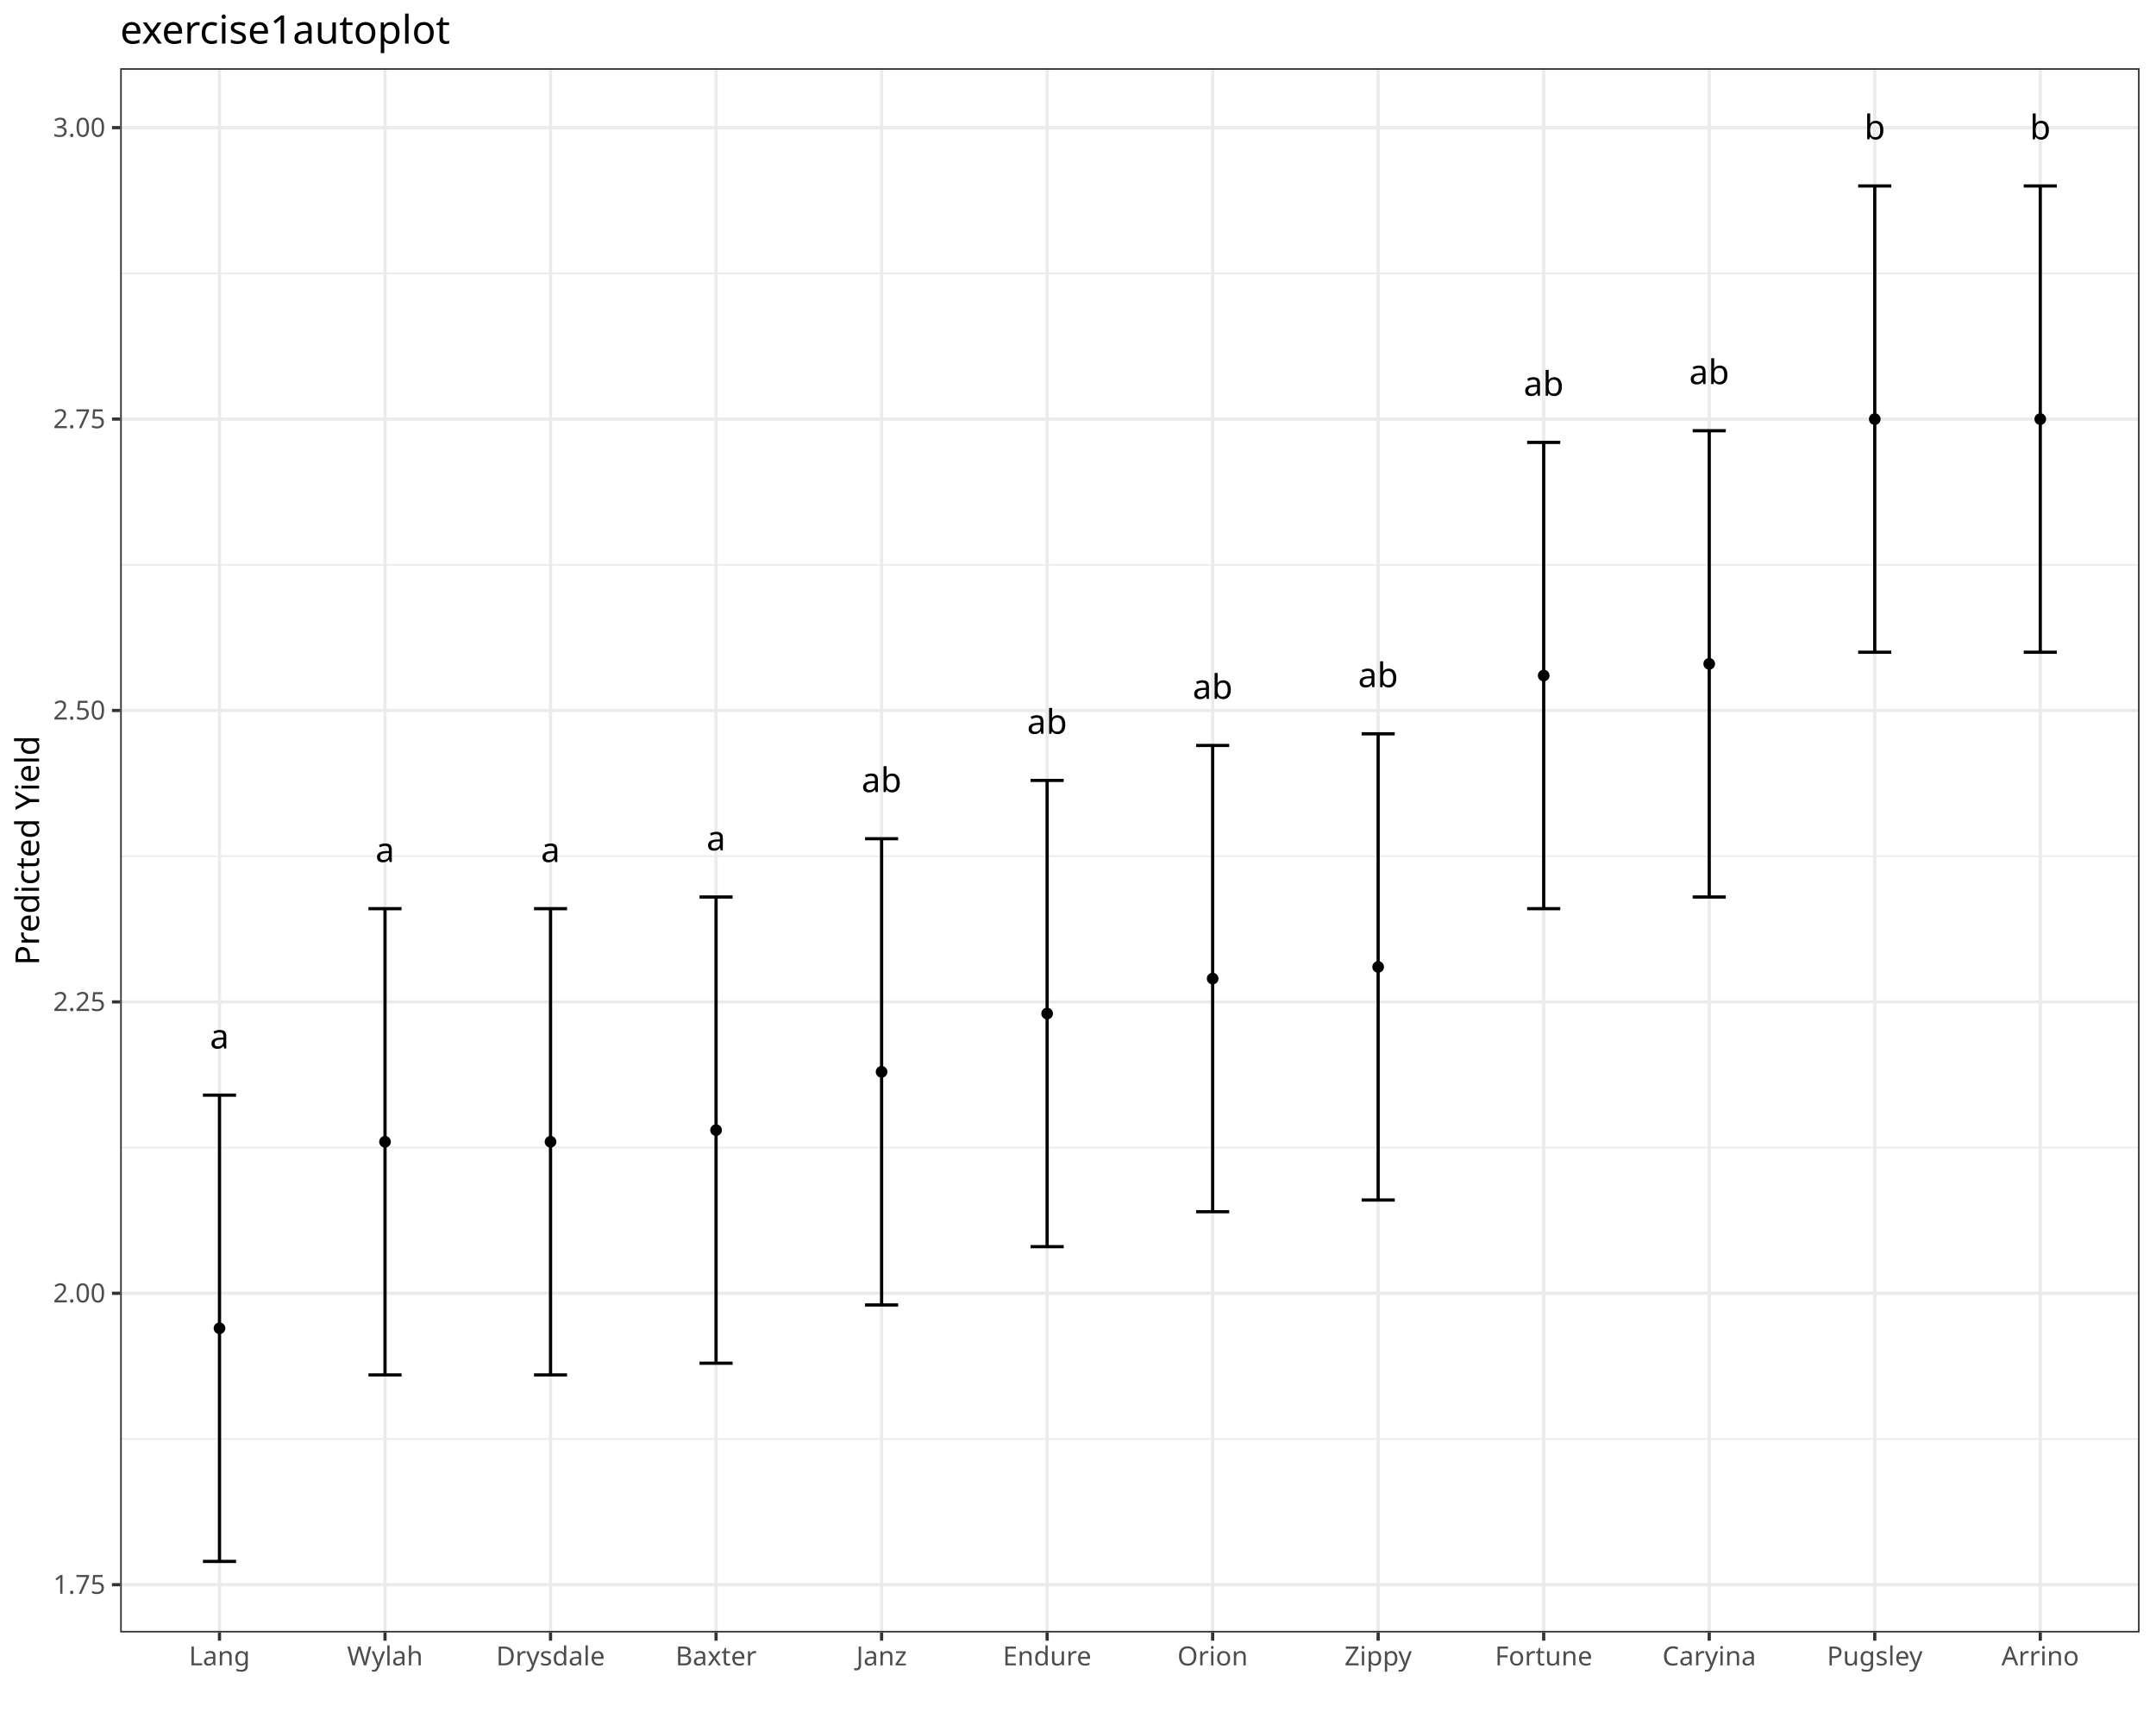
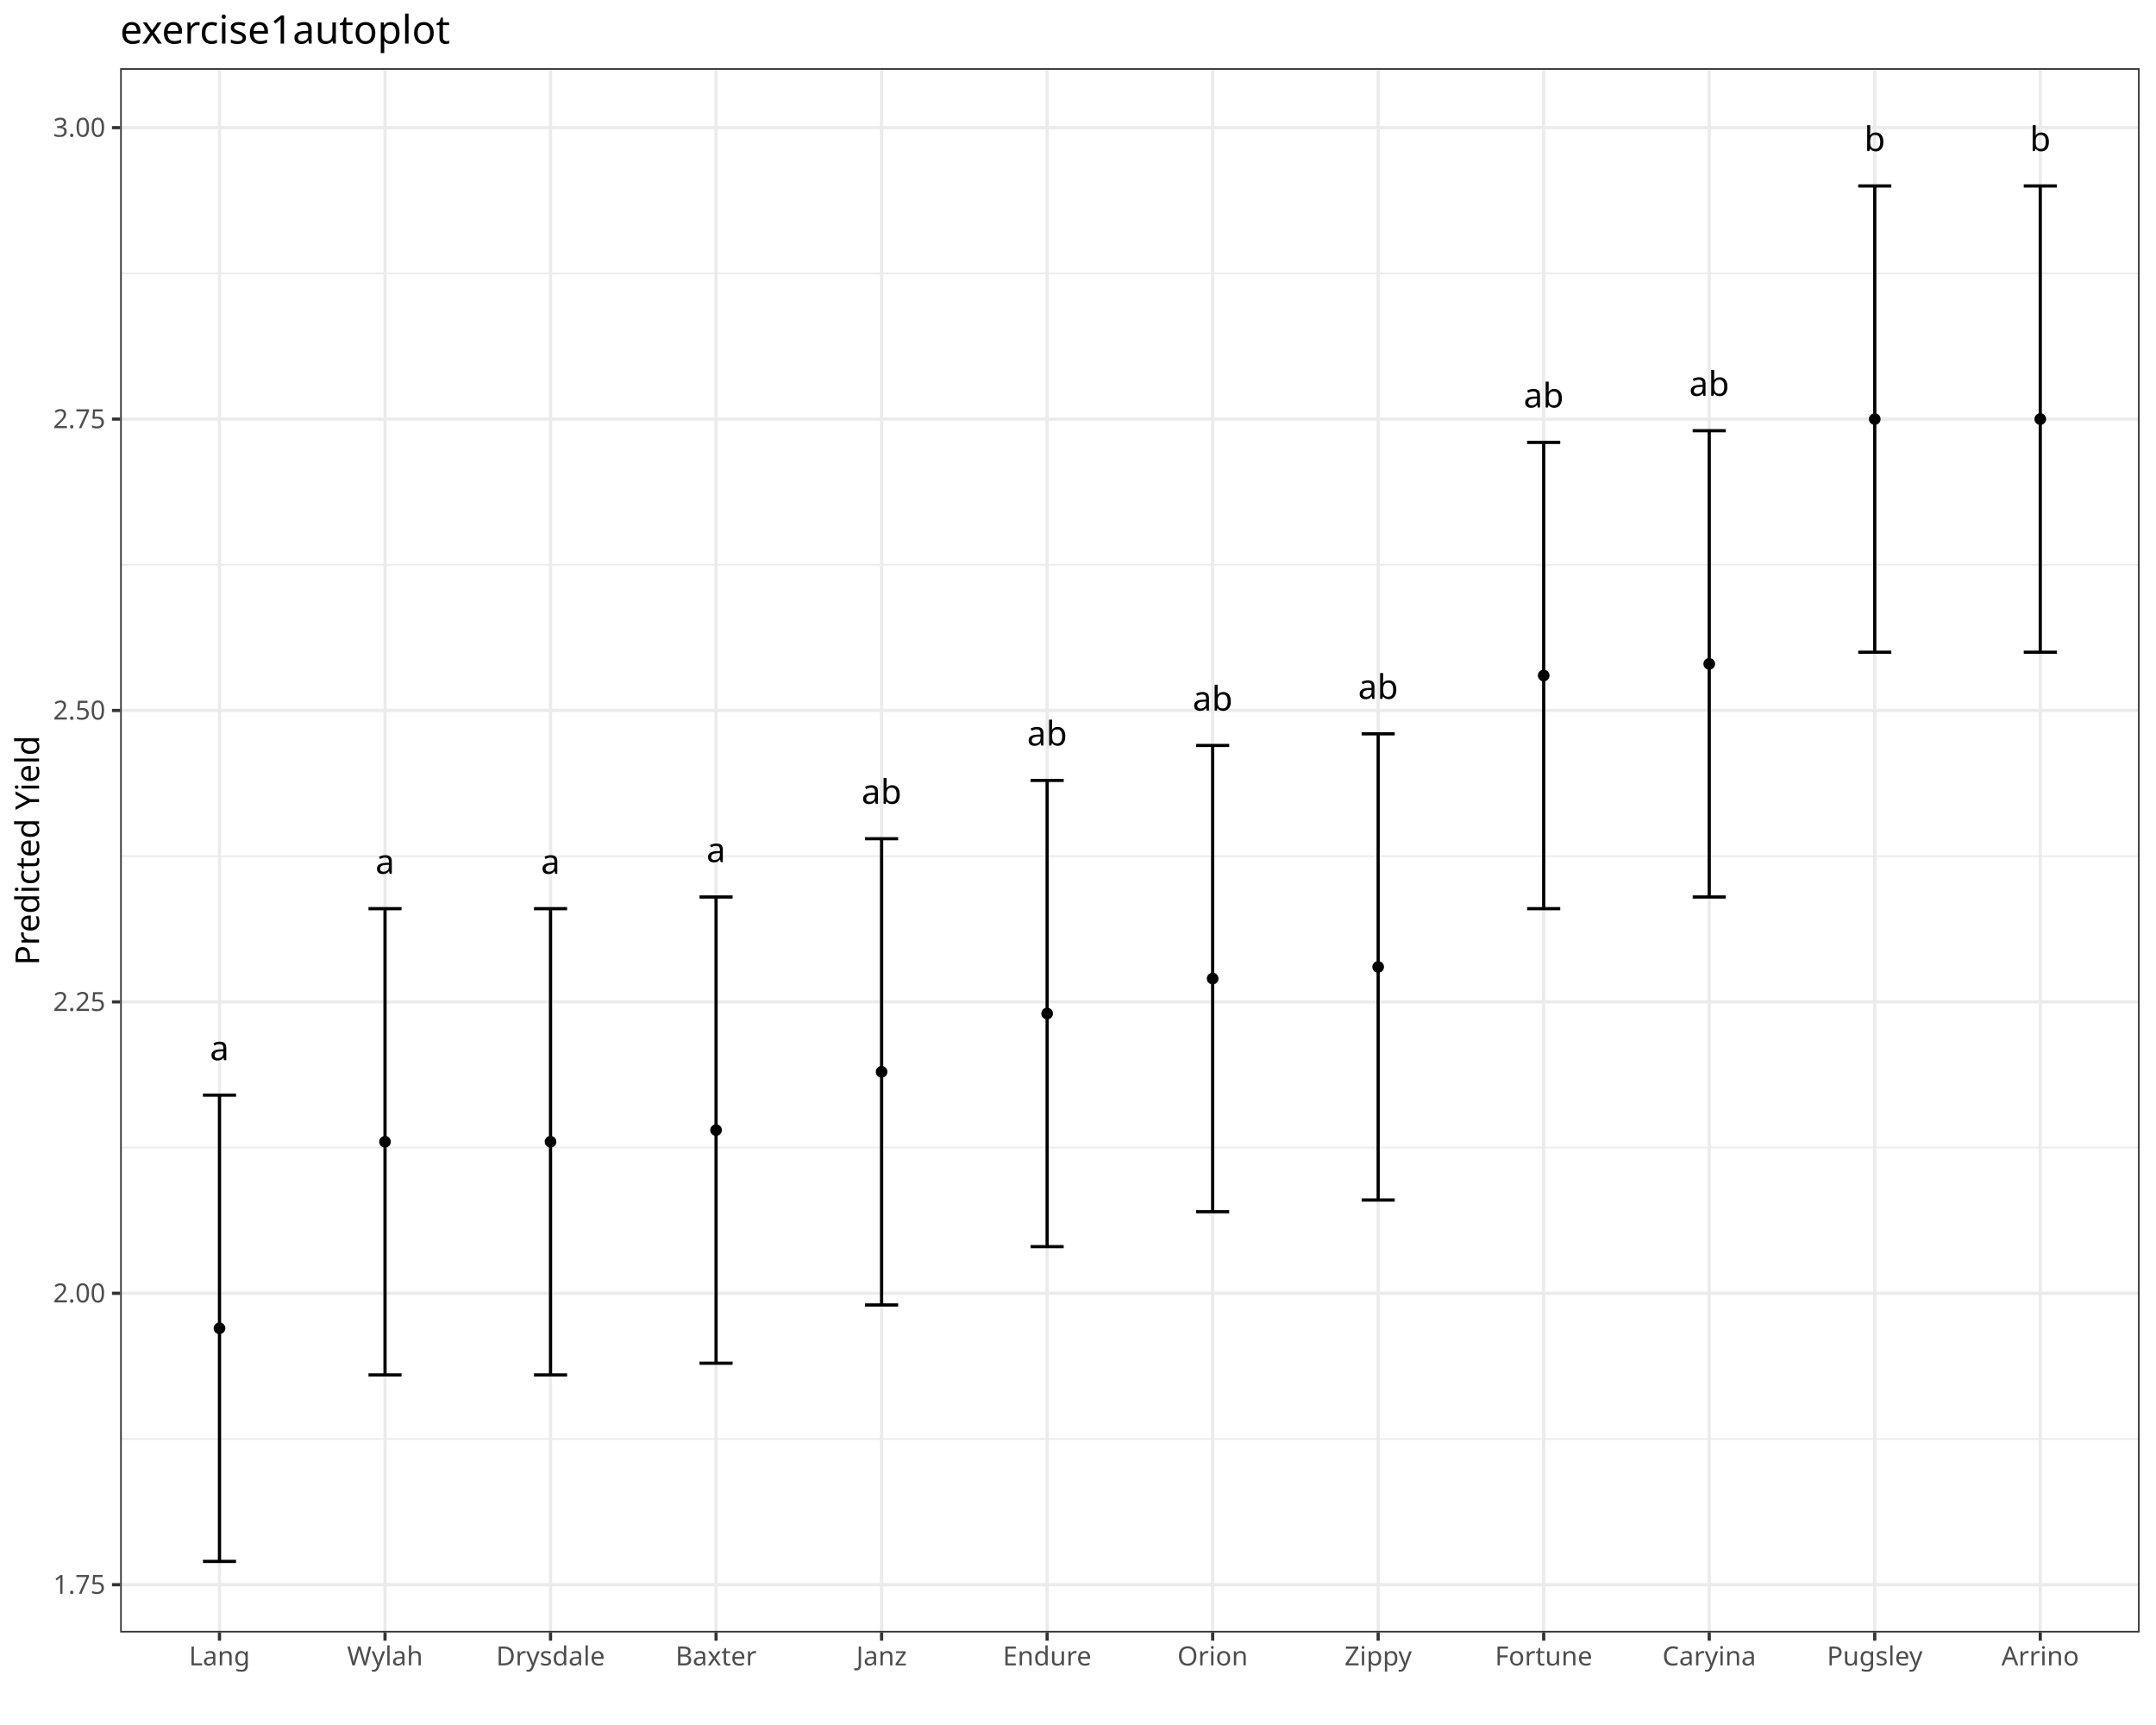
<svg xmlns="http://www.w3.org/2000/svg" class="svglite" data-engine-version="2.0" width="720.00pt" height="576.00pt" viewBox="0 0 720.00 576.00">
  <defs>
    <style type="text/css">
    .svglite line, .svglite polyline, .svglite polygon, .svglite path, .svglite rect, .svglite circle {
      fill: none;
      stroke: #000000;
      stroke-linecap: round;
      stroke-linejoin: round;
      stroke-miterlimit: 10.00;
    }
  </style>
  </defs>
  <rect width="100%" height="100%" style="stroke: none; fill: #FFFFFF;" />
  <defs>
    <clipPath id="cpMC4wMHw3MjAuMDB8MC4wMHw1NzYuMDA=">
      <rect x="0.00" y="0.00" width="720.00" height="576.00" />
    </clipPath>
  </defs>
  <g clip-path="url(#cpMC4wMHw3MjAuMDB8MC4wMHw1NzYuMDA=)">
    <rect x="0.00" y="0.00" width="720.00" height="576.00" style="stroke-width: 1.07; stroke: #FFFFFF; fill: #FFFFFF;" />
  </g>
  <defs>
    <clipPath id="cpNDAuMTN8NzE0LjUyfDIyLjc4fDU0NS4xMQ==">
      <rect x="40.13" y="22.78" width="674.39" height="522.33" />
    </clipPath>
  </defs>
  <g clip-path="url(#cpNDAuMTN8NzE0LjUyfDIyLjc4fDU0NS4xMQ==)">
    <rect x="40.13" y="22.78" width="674.39" height="522.33" style="stroke-width: 1.07; stroke: none; fill: #FFFFFF;" />
    <polyline points="40.13,480.50 714.52,480.50 " style="stroke-width: 0.53; stroke: #EBEBEB; stroke-linecap: butt;" />
    <polyline points="40.13,383.20 714.52,383.20 " style="stroke-width: 0.53; stroke: #EBEBEB; stroke-linecap: butt;" />
    <polyline points="40.13,285.89 714.52,285.89 " style="stroke-width: 0.53; stroke: #EBEBEB; stroke-linecap: butt;" />
    <polyline points="40.13,188.59 714.52,188.59 " style="stroke-width: 0.53; stroke: #EBEBEB; stroke-linecap: butt;" />
    <polyline points="40.13,91.29 714.52,91.29 " style="stroke-width: 0.53; stroke: #EBEBEB; stroke-linecap: butt;" />
    <polyline points="40.13,529.15 714.52,529.15 " style="stroke-width: 1.07; stroke: #EBEBEB; stroke-linecap: butt;" />
    <polyline points="40.13,431.85 714.52,431.85 " style="stroke-width: 1.07; stroke: #EBEBEB; stroke-linecap: butt;" />
    <polyline points="40.13,334.55 714.52,334.55 " style="stroke-width: 1.07; stroke: #EBEBEB; stroke-linecap: butt;" />
    <polyline points="40.13,237.24 714.52,237.24 " style="stroke-width: 1.07; stroke: #EBEBEB; stroke-linecap: butt;" />
    <polyline points="40.13,139.94 714.52,139.94 " style="stroke-width: 1.07; stroke: #EBEBEB; stroke-linecap: butt;" />
    <polyline points="40.13,42.63 714.52,42.63 " style="stroke-width: 1.07; stroke: #EBEBEB; stroke-linecap: butt;" />
    <polyline points="73.30,545.11 73.30,22.78 " style="stroke-width: 1.07; stroke: #EBEBEB; stroke-linecap: butt;" />
    <polyline points="128.58,545.11 128.58,22.78 " style="stroke-width: 1.07; stroke: #EBEBEB; stroke-linecap: butt;" />
    <polyline points="183.85,545.11 183.85,22.78 " style="stroke-width: 1.07; stroke: #EBEBEB; stroke-linecap: butt;" />
    <polyline points="239.13,545.11 239.13,22.78 " style="stroke-width: 1.07; stroke: #EBEBEB; stroke-linecap: butt;" />
    <polyline points="294.41,545.11 294.41,22.78 " style="stroke-width: 1.07; stroke: #EBEBEB; stroke-linecap: butt;" />
    <polyline points="349.69,545.11 349.69,22.78 " style="stroke-width: 1.07; stroke: #EBEBEB; stroke-linecap: butt;" />
    <polyline points="404.97,545.11 404.97,22.78 " style="stroke-width: 1.07; stroke: #EBEBEB; stroke-linecap: butt;" />
    <polyline points="460.24,545.11 460.24,22.78 " style="stroke-width: 1.07; stroke: #EBEBEB; stroke-linecap: butt;" />
    <polyline points="515.52,545.11 515.52,22.78 " style="stroke-width: 1.07; stroke: #EBEBEB; stroke-linecap: butt;" />
    <polyline points="570.80,545.11 570.80,22.78 " style="stroke-width: 1.07; stroke: #EBEBEB; stroke-linecap: butt;" />
    <polyline points="626.08,545.11 626.08,22.78 " style="stroke-width: 1.07; stroke: #EBEBEB; stroke-linecap: butt;" />
    <polyline points="681.35,545.11 681.35,22.78 " style="stroke-width: 1.07; stroke: #EBEBEB; stroke-linecap: butt;" />
    <polyline points="67.77,365.68 78.83,365.68 " style="stroke-width: 1.07; stroke-linecap: butt;" />
    <polyline points="73.30,365.68 73.30,521.37 " style="stroke-width: 1.07; stroke-linecap: butt;" />
    <polyline points="67.77,521.37 78.83,521.37 " style="stroke-width: 1.07; stroke-linecap: butt;" />
    <polyline points="123.05,303.41 134.10,303.41 " style="stroke-width: 1.07; stroke-linecap: butt;" />
    <polyline points="128.58,303.41 128.58,459.10 " style="stroke-width: 1.07; stroke-linecap: butt;" />
    <polyline points="123.05,459.10 134.10,459.10 " style="stroke-width: 1.07; stroke-linecap: butt;" />
    <polyline points="178.33,303.41 189.38,303.41 " style="stroke-width: 1.07; stroke-linecap: butt;" />
    <polyline points="183.85,303.41 183.85,459.10 " style="stroke-width: 1.07; stroke-linecap: butt;" />
    <polyline points="178.33,459.10 189.38,459.10 " style="stroke-width: 1.07; stroke-linecap: butt;" />
    <polyline points="233.60,299.52 244.66,299.52 " style="stroke-width: 1.07; stroke-linecap: butt;" />
    <polyline points="239.13,299.52 239.13,455.20 " style="stroke-width: 1.07; stroke-linecap: butt;" />
    <polyline points="233.60,455.20 244.66,455.20 " style="stroke-width: 1.07; stroke-linecap: butt;" />
    <polyline points="288.88,280.06 299.94,280.06 " style="stroke-width: 1.07; stroke-linecap: butt;" />
    <polyline points="294.41,280.06 294.41,435.74 " style="stroke-width: 1.07; stroke-linecap: butt;" />
    <polyline points="288.88,435.74 299.94,435.74 " style="stroke-width: 1.07; stroke-linecap: butt;" />
    <polyline points="344.16,260.59 355.22,260.59 " style="stroke-width: 1.07; stroke-linecap: butt;" />
    <polyline points="349.69,260.59 349.69,416.28 " style="stroke-width: 1.07; stroke-linecap: butt;" />
    <polyline points="344.16,416.28 355.22,416.28 " style="stroke-width: 1.07; stroke-linecap: butt;" />
    <polyline points="399.44,248.92 410.49,248.92 " style="stroke-width: 1.07; stroke-linecap: butt;" />
    <polyline points="404.97,248.92 404.97,404.61 " style="stroke-width: 1.07; stroke-linecap: butt;" />
    <polyline points="399.44,404.61 410.49,404.61 " style="stroke-width: 1.07; stroke-linecap: butt;" />
    <polyline points="454.72,245.03 465.77,245.03 " style="stroke-width: 1.07; stroke-linecap: butt;" />
    <polyline points="460.24,245.03 460.24,400.71 " style="stroke-width: 1.07; stroke-linecap: butt;" />
    <polyline points="454.72,400.71 465.77,400.71 " style="stroke-width: 1.07; stroke-linecap: butt;" />
    <polyline points="509.99,147.72 521.05,147.72 " style="stroke-width: 1.07; stroke-linecap: butt;" />
    <polyline points="515.52,147.72 515.52,303.41 " style="stroke-width: 1.07; stroke-linecap: butt;" />
    <polyline points="509.99,303.41 521.05,303.41 " style="stroke-width: 1.07; stroke-linecap: butt;" />
    <polyline points="565.27,143.83 576.33,143.83 " style="stroke-width: 1.07; stroke-linecap: butt;" />
    <polyline points="570.80,143.83 570.80,299.52 " style="stroke-width: 1.07; stroke-linecap: butt;" />
    <polyline points="565.27,299.52 576.33,299.52 " style="stroke-width: 1.07; stroke-linecap: butt;" />
    <polyline points="620.55,62.09 631.60,62.09 " style="stroke-width: 1.07; stroke-linecap: butt;" />
    <polyline points="626.08,62.09 626.08,217.78 " style="stroke-width: 1.07; stroke-linecap: butt;" />
    <polyline points="620.55,217.78 631.60,217.78 " style="stroke-width: 1.07; stroke-linecap: butt;" />
    <polyline points="675.83,62.09 686.88,62.09 " style="stroke-width: 1.07; stroke-linecap: butt;" />
    <polyline points="681.35,62.09 681.35,217.78 " style="stroke-width: 1.07; stroke-linecap: butt;" />
    <polyline points="675.83,217.78 686.88,217.78 " style="stroke-width: 1.07; stroke-linecap: butt;" />
-     <text x="73.30" y="350.11" text-anchor="middle" style="font-size: 11.38px; font-family: sans;" textLength="6.33px" lengthAdjust="spacingAndGlyphs">a</text>
-     <text x="128.58" y="287.84" text-anchor="middle" style="font-size: 11.38px; font-family: sans;" textLength="6.33px" lengthAdjust="spacingAndGlyphs">a</text>
-     <text x="183.85" y="287.84" text-anchor="middle" style="font-size: 11.38px; font-family: sans;" textLength="6.33px" lengthAdjust="spacingAndGlyphs">a</text>
-     <text x="239.13" y="283.95" text-anchor="middle" style="font-size: 11.38px; font-family: sans;" textLength="6.33px" lengthAdjust="spacingAndGlyphs">a</text>
-     <text x="294.41" y="264.49" text-anchor="middle" style="font-size: 11.38px; font-family: sans;" textLength="12.66px" lengthAdjust="spacingAndGlyphs">ab</text>
-     <text x="349.69" y="245.03" text-anchor="middle" style="font-size: 11.38px; font-family: sans;" textLength="12.66px" lengthAdjust="spacingAndGlyphs">ab</text>
-     <text x="404.97" y="233.35" text-anchor="middle" style="font-size: 11.38px; font-family: sans;" textLength="12.66px" lengthAdjust="spacingAndGlyphs">ab</text>
-     <text x="460.24" y="229.46" text-anchor="middle" style="font-size: 11.38px; font-family: sans;" textLength="12.66px" lengthAdjust="spacingAndGlyphs">ab</text>
-     <text x="515.52" y="132.15" text-anchor="middle" style="font-size: 11.38px; font-family: sans;" textLength="12.66px" lengthAdjust="spacingAndGlyphs">ab</text>
-     <text x="570.80" y="128.26" text-anchor="middle" style="font-size: 11.38px; font-family: sans;" textLength="12.66px" lengthAdjust="spacingAndGlyphs">ab</text>
-     <text x="626.08" y="46.53" text-anchor="middle" style="font-size: 11.38px; font-family: sans;" textLength="6.33px" lengthAdjust="spacingAndGlyphs">b</text>
-     <text x="681.35" y="46.53" text-anchor="middle" style="font-size: 11.38px; font-family: sans;" textLength="6.33px" lengthAdjust="spacingAndGlyphs">b</text>
+     <text x="73.30" y="354.03" text-anchor="middle" style="font-size: 11.38px; font-family: sans;" textLength="6.33px" lengthAdjust="spacingAndGlyphs">a</text>
+     <text x="128.58" y="291.76" text-anchor="middle" style="font-size: 11.38px; font-family: sans;" textLength="6.33px" lengthAdjust="spacingAndGlyphs">a</text>
+     <text x="183.85" y="291.76" text-anchor="middle" style="font-size: 11.38px; font-family: sans;" textLength="6.33px" lengthAdjust="spacingAndGlyphs">a</text>
+     <text x="239.13" y="287.86" text-anchor="middle" style="font-size: 11.38px; font-family: sans;" textLength="6.33px" lengthAdjust="spacingAndGlyphs">a</text>
+     <text x="294.41" y="268.40" text-anchor="middle" style="font-size: 11.38px; font-family: sans;" textLength="12.66px" lengthAdjust="spacingAndGlyphs">ab</text>
+     <text x="349.69" y="248.94" text-anchor="middle" style="font-size: 11.38px; font-family: sans;" textLength="12.66px" lengthAdjust="spacingAndGlyphs">ab</text>
+     <text x="404.97" y="237.27" text-anchor="middle" style="font-size: 11.38px; font-family: sans;" textLength="12.66px" lengthAdjust="spacingAndGlyphs">ab</text>
+     <text x="460.24" y="233.37" text-anchor="middle" style="font-size: 11.38px; font-family: sans;" textLength="12.66px" lengthAdjust="spacingAndGlyphs">ab</text>
+     <text x="515.52" y="136.07" text-anchor="middle" style="font-size: 11.38px; font-family: sans;" textLength="12.66px" lengthAdjust="spacingAndGlyphs">ab</text>
+     <text x="570.80" y="132.18" text-anchor="middle" style="font-size: 11.38px; font-family: sans;" textLength="12.66px" lengthAdjust="spacingAndGlyphs">ab</text>
+     <text x="626.08" y="50.44" text-anchor="middle" style="font-size: 11.38px; font-family: sans;" textLength="6.33px" lengthAdjust="spacingAndGlyphs">b</text>
+     <text x="681.35" y="50.44" text-anchor="middle" style="font-size: 11.38px; font-family: sans;" textLength="6.33px" lengthAdjust="spacingAndGlyphs">b</text>
    <circle cx="73.30" cy="443.53" r="1.95" style="stroke-width: 0.71; stroke: none; fill: #000000;" />
    <circle cx="128.58" cy="381.25" r="1.95" style="stroke-width: 0.71; stroke: none; fill: #000000;" />
    <circle cx="183.85" cy="381.25" r="1.95" style="stroke-width: 0.71; stroke: none; fill: #000000;" />
    <circle cx="239.13" cy="377.36" r="1.95" style="stroke-width: 0.71; stroke: none; fill: #000000;" />
    <circle cx="294.41" cy="357.90" r="1.95" style="stroke-width: 0.71; stroke: none; fill: #000000;" />
    <circle cx="349.69" cy="338.44" r="1.95" style="stroke-width: 0.71; stroke: none; fill: #000000;" />
    <circle cx="404.97" cy="326.76" r="1.95" style="stroke-width: 0.71; stroke: none; fill: #000000;" />
    <circle cx="460.24" cy="322.87" r="1.95" style="stroke-width: 0.71; stroke: none; fill: #000000;" />
    <circle cx="515.52" cy="225.57" r="1.95" style="stroke-width: 0.71; stroke: none; fill: #000000;" />
    <circle cx="570.80" cy="221.67" r="1.95" style="stroke-width: 0.71; stroke: none; fill: #000000;" />
    <circle cx="626.08" cy="139.94" r="1.95" style="stroke-width: 0.71; stroke: none; fill: #000000;" />
    <circle cx="681.35" cy="139.94" r="1.95" style="stroke-width: 0.71; stroke: none; fill: #000000;" />
    <rect x="40.13" y="22.78" width="674.39" height="522.33" style="stroke-width: 1.07; stroke: #333333;" />
  </g>
  <g clip-path="url(#cpMC4wMHw3MjAuMDB8MC4wMHw1NzYuMDA=)">
    <text x="35.20" y="532.18" text-anchor="end" style="font-size: 8.80px; fill: #4D4D4D; font-family: sans;" textLength="17.13px" lengthAdjust="spacingAndGlyphs">1.75</text>
    <text x="35.20" y="434.88" text-anchor="end" style="font-size: 8.80px; fill: #4D4D4D; font-family: sans;" textLength="17.13px" lengthAdjust="spacingAndGlyphs">2.00</text>
    <text x="35.20" y="337.57" text-anchor="end" style="font-size: 8.80px; fill: #4D4D4D; font-family: sans;" textLength="17.13px" lengthAdjust="spacingAndGlyphs">2.25</text>
    <text x="35.20" y="240.27" text-anchor="end" style="font-size: 8.80px; fill: #4D4D4D; font-family: sans;" textLength="17.13px" lengthAdjust="spacingAndGlyphs">2.50</text>
    <text x="35.20" y="142.97" text-anchor="end" style="font-size: 8.80px; fill: #4D4D4D; font-family: sans;" textLength="17.13px" lengthAdjust="spacingAndGlyphs">2.75</text>
    <text x="35.20" y="45.66" text-anchor="end" style="font-size: 8.80px; fill: #4D4D4D; font-family: sans;" textLength="17.13px" lengthAdjust="spacingAndGlyphs">3.00</text>
    <polyline points="37.39,529.15 40.13,529.15 " style="stroke-width: 1.07; stroke: #333333; stroke-linecap: butt;" />
    <polyline points="37.39,431.85 40.13,431.85 " style="stroke-width: 1.07; stroke: #333333; stroke-linecap: butt;" />
    <polyline points="37.39,334.55 40.13,334.55 " style="stroke-width: 1.07; stroke: #333333; stroke-linecap: butt;" />
    <polyline points="37.39,237.24 40.13,237.24 " style="stroke-width: 1.07; stroke: #333333; stroke-linecap: butt;" />
    <polyline points="37.39,139.94 40.13,139.94 " style="stroke-width: 1.07; stroke: #333333; stroke-linecap: butt;" />
    <polyline points="37.39,42.63 40.13,42.63 " style="stroke-width: 1.07; stroke: #333333; stroke-linecap: butt;" />
    <polyline points="73.30,547.85 73.30,545.11 " style="stroke-width: 1.07; stroke: #333333; stroke-linecap: butt;" />
    <polyline points="128.58,547.85 128.58,545.11 " style="stroke-width: 1.07; stroke: #333333; stroke-linecap: butt;" />
    <polyline points="183.85,547.85 183.85,545.11 " style="stroke-width: 1.07; stroke: #333333; stroke-linecap: butt;" />
    <polyline points="239.13,547.85 239.13,545.11 " style="stroke-width: 1.07; stroke: #333333; stroke-linecap: butt;" />
    <polyline points="294.41,547.85 294.41,545.11 " style="stroke-width: 1.07; stroke: #333333; stroke-linecap: butt;" />
    <polyline points="349.69,547.85 349.69,545.11 " style="stroke-width: 1.07; stroke: #333333; stroke-linecap: butt;" />
    <polyline points="404.97,547.85 404.97,545.11 " style="stroke-width: 1.07; stroke: #333333; stroke-linecap: butt;" />
    <polyline points="460.24,547.85 460.24,545.11 " style="stroke-width: 1.07; stroke: #333333; stroke-linecap: butt;" />
    <polyline points="515.52,547.85 515.52,545.11 " style="stroke-width: 1.07; stroke: #333333; stroke-linecap: butt;" />
    <polyline points="570.80,547.85 570.80,545.11 " style="stroke-width: 1.07; stroke: #333333; stroke-linecap: butt;" />
    <polyline points="626.08,547.85 626.08,545.11 " style="stroke-width: 1.07; stroke: #333333; stroke-linecap: butt;" />
    <polyline points="681.35,547.85 681.35,545.11 " style="stroke-width: 1.07; stroke: #333333; stroke-linecap: butt;" />
    <text x="73.30" y="556.10" text-anchor="middle" style="font-size: 8.80px; fill: #4D4D4D; font-family: sans;" textLength="19.58px" lengthAdjust="spacingAndGlyphs">Lang</text>
    <text x="128.58" y="556.10" text-anchor="middle" style="font-size: 8.80px; fill: #4D4D4D; font-family: sans;" textLength="24.45px" lengthAdjust="spacingAndGlyphs">Wylah</text>
    <text x="183.85" y="556.10" text-anchor="middle" style="font-size: 8.80px; fill: #4D4D4D; font-family: sans;" textLength="34.73px" lengthAdjust="spacingAndGlyphs">Drysdale</text>
    <text x="239.13" y="556.10" text-anchor="middle" style="font-size: 8.80px; fill: #4D4D4D; font-family: sans;" textLength="25.44px" lengthAdjust="spacingAndGlyphs">Baxter</text>
    <text x="294.41" y="556.10" text-anchor="middle" style="font-size: 8.80px; fill: #4D4D4D; font-family: sans;" textLength="18.60px" lengthAdjust="spacingAndGlyphs">Janz</text>
    <text x="349.69" y="556.10" text-anchor="middle" style="font-size: 8.80px; fill: #4D4D4D; font-family: sans;" textLength="28.38px" lengthAdjust="spacingAndGlyphs">Endure</text>
    <text x="404.97" y="556.10" text-anchor="middle" style="font-size: 8.80px; fill: #4D4D4D; font-family: sans;" textLength="21.52px" lengthAdjust="spacingAndGlyphs">Orion</text>
    <text x="460.24" y="556.10" text-anchor="middle" style="font-size: 8.80px; fill: #4D4D4D; font-family: sans;" textLength="21.52px" lengthAdjust="spacingAndGlyphs">Zippy</text>
    <text x="515.52" y="556.10" text-anchor="middle" style="font-size: 8.80px; fill: #4D4D4D; font-family: sans;" textLength="30.33px" lengthAdjust="spacingAndGlyphs">Fortune</text>
    <text x="570.80" y="556.10" text-anchor="middle" style="font-size: 8.80px; fill: #4D4D4D; font-family: sans;" textLength="30.33px" lengthAdjust="spacingAndGlyphs">Caryina</text>
    <text x="626.08" y="556.10" text-anchor="middle" style="font-size: 8.80px; fill: #4D4D4D; font-family: sans;" textLength="31.32px" lengthAdjust="spacingAndGlyphs">Pugsley</text>
    <text x="681.35" y="556.10" text-anchor="middle" style="font-size: 8.80px; fill: #4D4D4D; font-family: sans;" textLength="23.47px" lengthAdjust="spacingAndGlyphs">Arrino</text>
    <text transform="translate(13.05,283.95) rotate(-90)" text-anchor="middle" style="font-size: 11.00px; font-family: sans;" textLength="73.99px" lengthAdjust="spacingAndGlyphs">Predicted Yield</text>
    <text x="40.13" y="14.56" style="font-size: 13.20px; font-family: sans;" textLength="103.48px" lengthAdjust="spacingAndGlyphs">exercise1autoplot</text>
  </g>
</svg>
